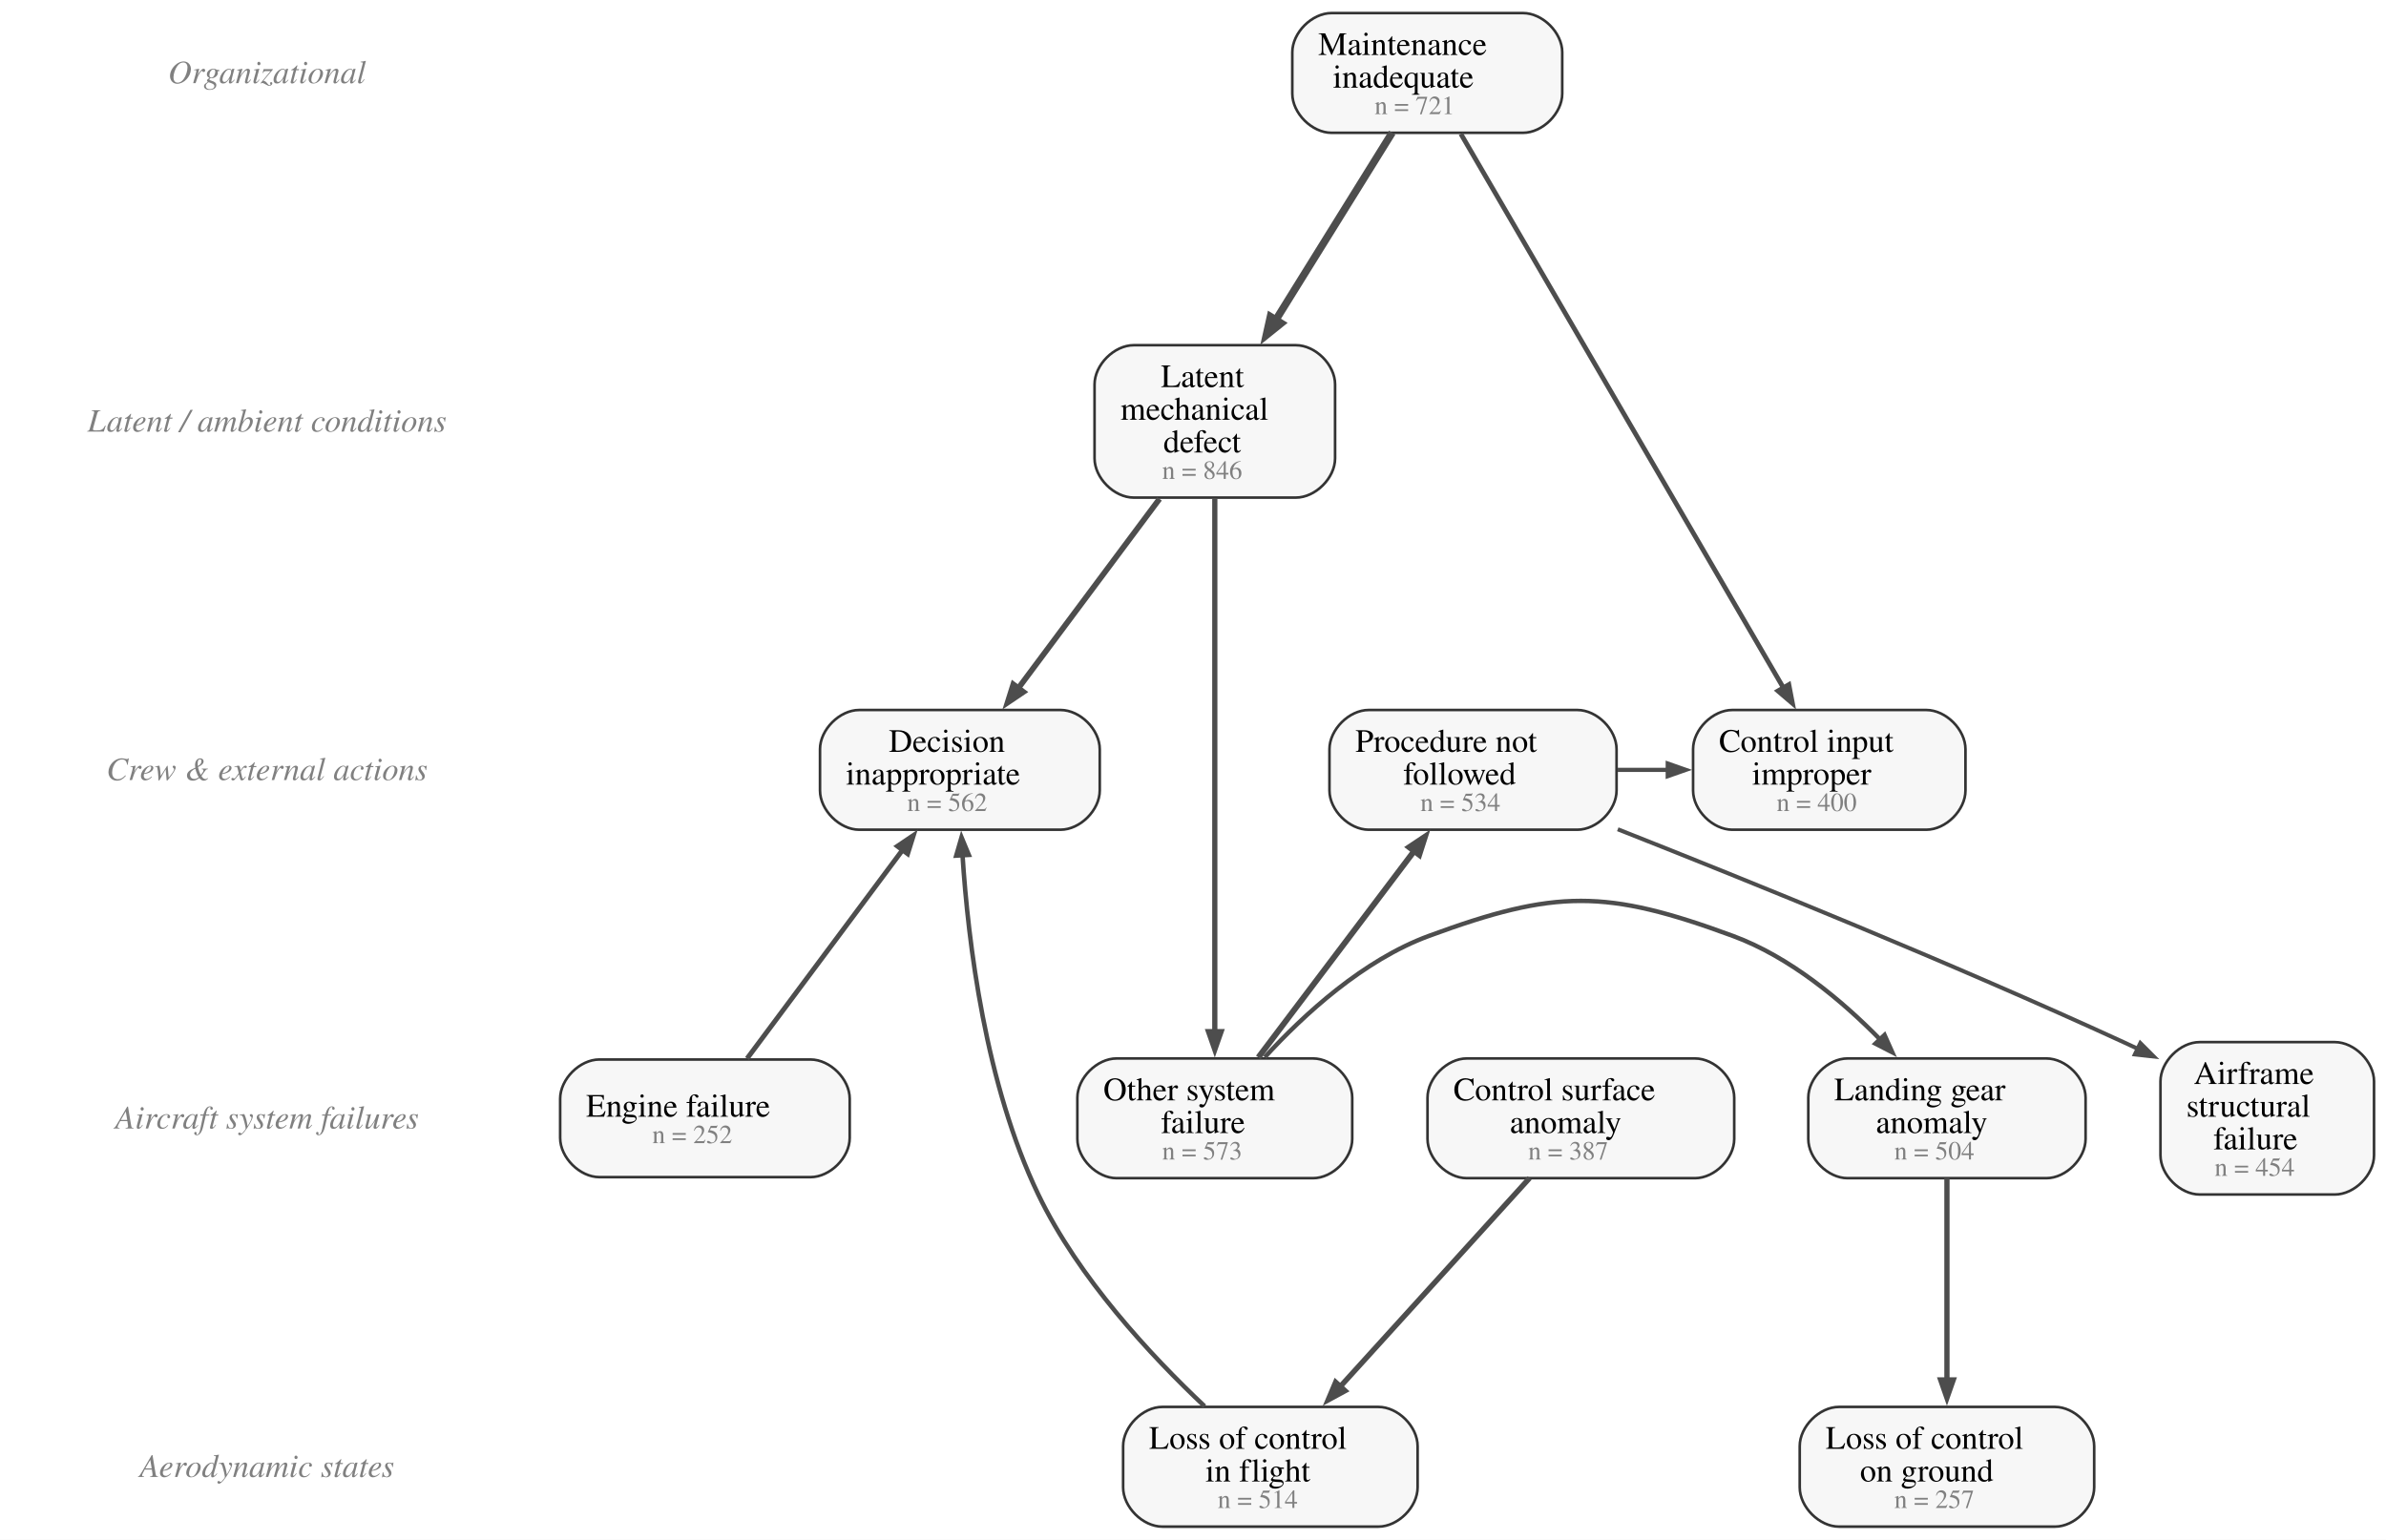
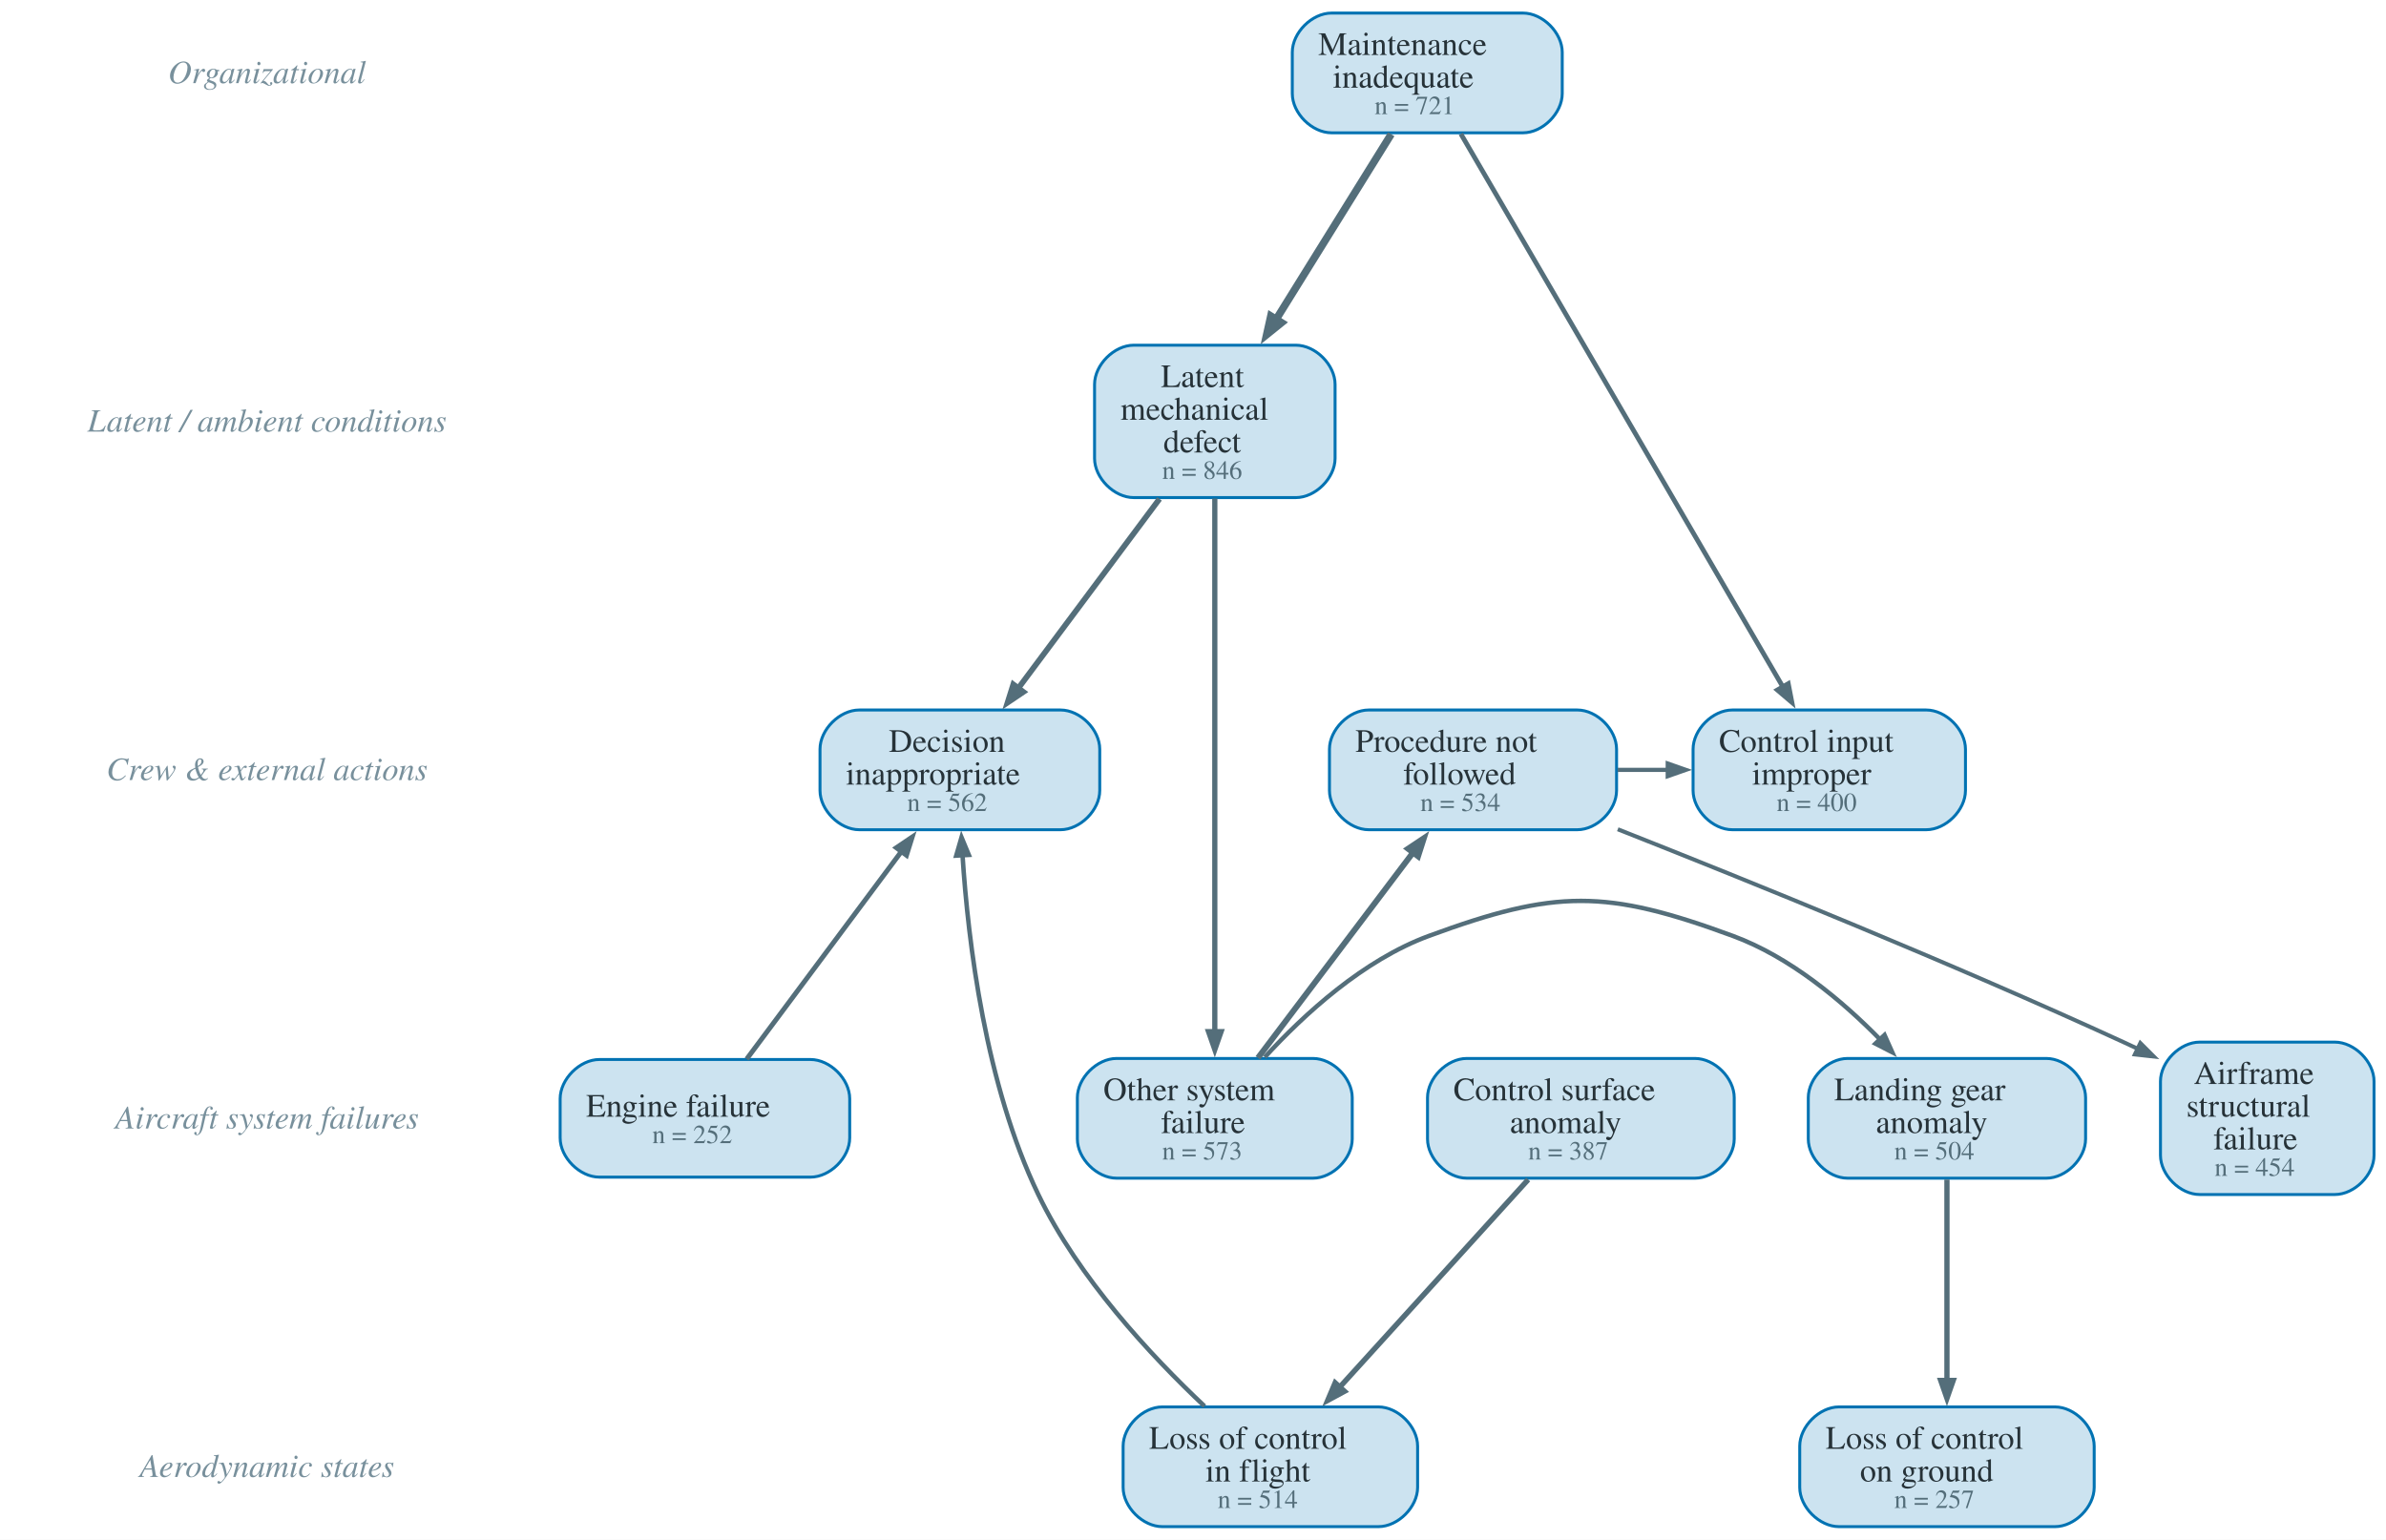
<svg xmlns="http://www.w3.org/2000/svg" xmlns:xlink="http://www.w3.org/1999/xlink" width="730pt" height="471pt" viewBox="0.00 0.00 730.00 471.00">
  <g id="graph0" class="graph" transform="scale(1 1) rotate(0) translate(4 467.2)">
    <polygon fill="white" stroke="none" points="-4,4 -4,-467.2 726.34,-467.2 726.34,4 -4,4" />
    <g id="node1" class="node">
-       <text xml:space="preserve" text-anchor="middle" x="77.67" y="-441.75" font-family="Times,serif" font-style="italic" font-size="10.00" fill="#808080">Organizational</text>
+       <text xml:space="preserve" text-anchor="middle" x="77.67" y="-441.75" font-family="Times,serif" font-style="italic" font-size="10.00" fill="#78909c">Organizational</text>
    </g>
    <g id="node3" class="node">
-       <text xml:space="preserve" text-anchor="middle" x="77.67" y="-335.12" font-family="Times,serif" font-style="italic" font-size="10.00" fill="#808080">Latent / ambient conditions</text>
+       <text xml:space="preserve" text-anchor="middle" x="77.67" y="-335.12" font-family="Times,serif" font-style="italic" font-size="10.00" fill="#78909c">Latent / ambient conditions</text>
    </g>
    <g id="node2" class="node">
-       <path fill="#f7f7f7" stroke="#333333" stroke-width="0.8" d="M461.97,-463.2C461.97,-463.2 403.38,-463.2 403.38,-463.2 397.38,-463.2 391.38,-457.2 391.38,-451.2 391.38,-451.2 391.38,-438.56 391.38,-438.56 391.38,-432.56 397.38,-426.56 403.38,-426.56 403.38,-426.56 461.97,-426.56 461.97,-426.56 467.97,-426.56 473.97,-432.56 473.97,-438.56 473.97,-438.56 473.97,-451.2 473.97,-451.2 473.97,-457.2 467.97,-463.2 461.97,-463.2" />
-       <text xml:space="preserve" text-anchor="start" x="399.3" y="-450.38" font-family="Times,serif" font-size="10.00">Maintenance</text>
-       <text xml:space="preserve" text-anchor="start" x="403.8" y="-440.38" font-family="Times,serif" font-size="10.00">inadequate</text>
-       <text xml:space="preserve" text-anchor="start" x="416.55" y="-432.28" font-family="Times,serif" font-size="8.00" fill="#808080">n = 721</text>
+       <path fill="#cce3f0" stroke="#0072b2" stroke-width="0.9" d="M461.97,-463.2C461.97,-463.2 403.38,-463.2 403.38,-463.2 397.38,-463.2 391.38,-457.2 391.38,-451.2 391.38,-451.2 391.38,-438.56 391.38,-438.56 391.38,-432.56 397.38,-426.56 403.38,-426.56 403.38,-426.56 461.97,-426.56 461.97,-426.56 467.97,-426.56 473.97,-432.56 473.97,-438.56 473.97,-438.56 473.97,-451.2 473.97,-451.2 473.97,-457.2 467.97,-463.2 461.97,-463.2" />
+       <text xml:space="preserve" text-anchor="start" x="399.3" y="-450.38" font-family="Times,serif" font-size="10.00" fill="#263238">Maintenance</text>
+       <text xml:space="preserve" text-anchor="start" x="403.8" y="-440.38" font-family="Times,serif" font-size="10.00" fill="#263238">inadequate</text>
+       <text xml:space="preserve" text-anchor="start" x="416.55" y="-432.28" font-family="Times,serif" font-size="8.00" fill="#546e7a">n = 721</text>
    </g>
    <g id="node4" class="node">
-       <path fill="#f7f7f7" stroke="#333333" stroke-width="0.8" d="M392.47,-361.56C392.47,-361.56 342.88,-361.56 342.88,-361.56 336.88,-361.56 330.88,-355.56 330.88,-349.56 330.88,-349.56 330.88,-326.92 330.88,-326.92 330.88,-320.92 336.88,-314.92 342.88,-314.92 342.88,-314.92 392.47,-314.92 392.47,-314.92 398.47,-314.92 404.47,-320.92 404.47,-326.92 404.47,-326.92 404.47,-349.56 404.47,-349.56 404.47,-355.56 398.47,-361.56 392.47,-361.56" />
-       <text xml:space="preserve" text-anchor="start" x="351.17" y="-348.74" font-family="Times,serif" font-size="10.00">Latent</text>
-       <text xml:space="preserve" text-anchor="start" x="338.8" y="-338.74" font-family="Times,serif" font-size="10.00">mechanical</text>
-       <text xml:space="preserve" text-anchor="start" x="351.92" y="-328.74" font-family="Times,serif" font-size="10.00">defect</text>
-       <text xml:space="preserve" text-anchor="start" x="351.55" y="-320.64" font-family="Times,serif" font-size="8.00" fill="#808080">n = 846</text>
+       <path fill="#cce3f0" stroke="#0072b2" stroke-width="0.9" d="M392.47,-361.56C392.47,-361.56 342.88,-361.56 342.88,-361.56 336.88,-361.56 330.88,-355.56 330.88,-349.56 330.88,-349.56 330.88,-326.92 330.88,-326.92 330.88,-320.92 336.88,-314.92 342.88,-314.92 342.88,-314.92 392.47,-314.92 392.47,-314.92 398.47,-314.92 404.47,-320.92 404.47,-326.92 404.47,-326.92 404.47,-349.56 404.47,-349.56 404.47,-355.56 398.47,-361.56 392.47,-361.56" />
+       <text xml:space="preserve" text-anchor="start" x="351.17" y="-348.74" font-family="Times,serif" font-size="10.00" fill="#263238">Latent</text>
+       <text xml:space="preserve" text-anchor="start" x="338.8" y="-338.74" font-family="Times,serif" font-size="10.00" fill="#263238">mechanical</text>
+       <text xml:space="preserve" text-anchor="start" x="351.92" y="-328.74" font-family="Times,serif" font-size="10.00" fill="#263238">defect</text>
+       <text xml:space="preserve" text-anchor="start" x="351.55" y="-320.64" font-family="Times,serif" font-size="8.00" fill="#546e7a">n = 846</text>
    </g>
    <g id="edge5" class="edge">
      <g id="a_edge5">
        <a xlink:title="MAINTENANCE_INADEQUATE -&gt; LATENT_MECHANICAL_DEFECT: support 428, stability 0.37">
-           <path fill="none" stroke="#4d4d4d" stroke-width="2.3" d="M421.94,-426.6C412.2,-410.92 397.63,-387.47 386.04,-368.81" />
-           <polygon fill="#4d4d4d" stroke="#4d4d4d" stroke-width="2.3" points="387.97,-368.27 383.43,-364.62 384.7,-370.3 387.97,-368.27" />
+           <path fill="none" stroke="#546e7a" stroke-width="2.3" d="M421.64,-426.13C412.01,-410.62 397.82,-387.77 386.4,-369.4" />
+           <polygon fill="#546e7a" stroke="#546e7a" stroke-width="2.3" points="388.08,-368.45 383.54,-364.79 384.81,-370.48 388.08,-368.45" />
        </a>
      </g>
    </g>
    <g id="node7" class="node">
-       <path fill="#f7f7f7" stroke="#333333" stroke-width="0.8" d="M585.34,-249.92C585.34,-249.92 526,-249.92 526,-249.92 520,-249.92 514,-243.92 514,-237.92 514,-237.92 514,-225.28 514,-225.28 514,-219.28 520,-213.28 526,-213.28 526,-213.28 585.34,-213.28 585.34,-213.28 591.34,-213.28 597.34,-219.28 597.34,-225.28 597.34,-225.28 597.34,-237.92 597.34,-237.92 597.34,-243.92 591.34,-249.92 585.34,-249.92" />
-       <text xml:space="preserve" text-anchor="start" x="521.92" y="-237.1" font-family="Times,serif" font-size="10.00">Control input</text>
-       <text xml:space="preserve" text-anchor="start" x="532.05" y="-227.1" font-family="Times,serif" font-size="10.00">improper</text>
-       <text xml:space="preserve" text-anchor="start" x="539.55" y="-219" font-family="Times,serif" font-size="8.00" fill="#808080">n = 400</text>
+       <path fill="#cce3f0" stroke="#0072b2" stroke-width="0.9" d="M585.34,-249.92C585.34,-249.92 526,-249.92 526,-249.92 520,-249.92 514,-243.92 514,-237.92 514,-237.92 514,-225.28 514,-225.28 514,-219.28 520,-213.28 526,-213.28 526,-213.28 585.34,-213.28 585.34,-213.28 591.34,-213.28 597.34,-219.28 597.34,-225.28 597.34,-225.28 597.34,-237.92 597.34,-237.92 597.34,-243.92 591.34,-249.92 585.34,-249.92" />
+       <text xml:space="preserve" text-anchor="start" x="521.92" y="-237.1" font-family="Times,serif" font-size="10.00" fill="#263238">Control input</text>
+       <text xml:space="preserve" text-anchor="start" x="532.05" y="-227.1" font-family="Times,serif" font-size="10.00" fill="#263238">improper</text>
+       <text xml:space="preserve" text-anchor="start" x="539.55" y="-219" font-family="Times,serif" font-size="8.00" fill="#546e7a">n = 400</text>
    </g>
    <g id="edge12" class="edge">
      <g id="a_edge12">
        <a xlink:title="MAINTENANCE_INADEQUATE -&gt; CONTROL_INPUT_IMPROPER: support 123, stability 0.40">
-           <path fill="none" stroke="#4d4d4d" stroke-width="1.46" d="M442.95,-426.23C464.98,-388.38 516.78,-299.4 541.74,-256.52" />
-           <polygon fill="#4d4d4d" stroke="#4d4d4d" stroke-width="1.46" points="543.3,-257.68 544.4,-251.96 539.97,-255.75 543.3,-257.68" />
+           <path fill="none" stroke="#546e7a" stroke-width="1.46" d="M442.95,-426.23C464.92,-388.48 516.52,-299.84 541.56,-256.84" />
+           <polygon fill="#546e7a" stroke="#546e7a" stroke-width="1.46" points="543.12,-257.98 544.23,-252.26 539.79,-256.04 543.12,-257.98" />
        </a>
      </g>
    </g>
    <g id="node5" class="node">
-       <text xml:space="preserve" text-anchor="middle" x="77.67" y="-228.48" font-family="Times,serif" font-style="italic" font-size="10.00" fill="#808080">Crew &amp; external actions</text>
+       <text xml:space="preserve" text-anchor="middle" x="77.67" y="-228.48" font-family="Times,serif" font-style="italic" font-size="10.00" fill="#78909c">Crew &amp; external actions</text>
    </g>
    <g id="node6" class="node">
-       <path fill="#f7f7f7" stroke="#333333" stroke-width="0.8" d="M320.47,-249.92C320.47,-249.92 258.88,-249.92 258.88,-249.92 252.88,-249.92 246.88,-243.92 246.88,-237.92 246.88,-237.92 246.88,-225.28 246.88,-225.28 246.88,-219.28 252.88,-213.28 258.88,-213.28 258.88,-213.28 320.47,-213.28 320.47,-213.28 326.47,-213.28 332.47,-219.28 332.47,-225.28 332.47,-225.28 332.47,-237.92 332.47,-237.92 332.47,-243.92 326.47,-249.92 320.47,-249.92" />
-       <text xml:space="preserve" text-anchor="start" x="267.92" y="-237.1" font-family="Times,serif" font-size="10.00">Decision</text>
-       <text xml:space="preserve" text-anchor="start" x="254.8" y="-227.1" font-family="Times,serif" font-size="10.00">inappropriate</text>
-       <text xml:space="preserve" text-anchor="start" x="273.55" y="-219" font-family="Times,serif" font-size="8.00" fill="#808080">n = 562</text>
+       <path fill="#cce3f0" stroke="#0072b2" stroke-width="0.9" d="M320.47,-249.92C320.47,-249.92 258.88,-249.92 258.88,-249.92 252.88,-249.92 246.88,-243.92 246.88,-237.92 246.88,-237.92 246.88,-225.28 246.88,-225.28 246.88,-219.28 252.88,-213.28 258.88,-213.28 258.88,-213.28 320.47,-213.28 320.47,-213.28 326.47,-213.28 332.47,-219.28 332.47,-225.28 332.47,-225.28 332.47,-237.92 332.47,-237.92 332.47,-243.92 326.47,-249.92 320.47,-249.92" />
+       <text xml:space="preserve" text-anchor="start" x="267.92" y="-237.1" font-family="Times,serif" font-size="10.00" fill="#263238">Decision</text>
+       <text xml:space="preserve" text-anchor="start" x="254.8" y="-227.1" font-family="Times,serif" font-size="10.00" fill="#263238">inappropriate</text>
+       <text xml:space="preserve" text-anchor="start" x="273.55" y="-219" font-family="Times,serif" font-size="8.00" fill="#546e7a">n = 562</text>
    </g>
    <g id="edge7" class="edge">
      <g id="a_edge7">
        <a xlink:title="LATENT_MECHANICAL_DEFECT -&gt; DECISION_INAPPROPRIATE: support 204, stability 0.67">
-           <path fill="none" stroke="#4d4d4d" stroke-width="1.74" d="M350.75,-314.53C337.9,-297.3 320.28,-273.66 307.27,-256.21" />
-           <polygon fill="#4d4d4d" stroke="#4d4d4d" stroke-width="1.74" points="309.1,-255.45 304.27,-252.19 306.02,-257.75 309.1,-255.45" />
+           <path fill="none" stroke="#546e7a" stroke-width="1.74" d="M350.75,-314.53C337.9,-297.3 320.28,-273.66 307.27,-256.21" />
+           <polygon fill="#546e7a" stroke="#546e7a" stroke-width="1.74" points="309.1,-255.45 304.27,-252.19 306.02,-257.75 309.1,-255.45" />
        </a>
      </g>
    </g>
    <g id="node14" class="node">
-       <path fill="#f7f7f7" stroke="#333333" stroke-width="0.8" d="M397.72,-143.28C397.72,-143.28 337.62,-143.28 337.62,-143.28 331.62,-143.28 325.62,-137.28 325.62,-131.28 325.62,-131.28 325.62,-118.64 325.62,-118.64 325.62,-112.64 331.62,-106.64 337.62,-106.64 337.62,-106.64 397.72,-106.64 397.72,-106.64 403.72,-106.64 409.72,-112.64 409.72,-118.64 409.72,-118.64 409.72,-131.28 409.72,-131.28 409.72,-137.28 403.72,-143.28 397.72,-143.28" />
-       <text xml:space="preserve" text-anchor="start" x="333.55" y="-130.46" font-family="Times,serif" font-size="10.00">Other system</text>
-       <text xml:space="preserve" text-anchor="start" x="351.17" y="-120.46" font-family="Times,serif" font-size="10.00">failure</text>
-       <text xml:space="preserve" text-anchor="start" x="351.55" y="-112.36" font-family="Times,serif" font-size="8.00" fill="#808080">n = 573</text>
+       <path fill="#cce3f0" stroke="#0072b2" stroke-width="0.9" d="M397.72,-143.28C397.72,-143.28 337.62,-143.28 337.62,-143.28 331.62,-143.28 325.62,-137.28 325.62,-131.28 325.62,-131.28 325.62,-118.64 325.62,-118.64 325.62,-112.64 331.62,-106.64 337.62,-106.64 337.62,-106.64 397.72,-106.64 397.72,-106.64 403.72,-106.64 409.72,-112.64 409.72,-118.64 409.72,-118.64 409.72,-131.28 409.72,-131.28 409.72,-137.28 403.72,-143.28 397.72,-143.28" />
+       <text xml:space="preserve" text-anchor="start" x="333.55" y="-130.46" font-family="Times,serif" font-size="10.00" fill="#263238">Other system</text>
+       <text xml:space="preserve" text-anchor="start" x="351.17" y="-120.46" font-family="Times,serif" font-size="10.00" fill="#263238">failure</text>
+       <text xml:space="preserve" text-anchor="start" x="351.55" y="-112.36" font-family="Times,serif" font-size="8.00" fill="#546e7a">n = 573</text>
    </g>
    <g id="edge10" class="edge">
      <g id="a_edge10">
        <a xlink:title="LATENT_MECHANICAL_DEFECT -&gt; OTHER_SYSTEM_FAILURE: support 161, stability 0.97">
-           <path fill="none" stroke="#4d4d4d" stroke-width="1.6" d="M367.67,-314.63C367.67,-274.91 367.67,-192.88 367.67,-151.31" />
-           <polygon fill="#4d4d4d" stroke="#4d4d4d" stroke-width="1.6" points="369.6,-151.48 367.67,-145.98 365.75,-151.48 369.6,-151.48" />
+           <path fill="none" stroke="#546e7a" stroke-width="1.6" d="M367.67,-314.63C367.67,-274.91 367.67,-192.88 367.67,-151.31" />
+           <polygon fill="#546e7a" stroke="#546e7a" stroke-width="1.6" points="369.6,-151.48 367.67,-145.98 365.75,-151.48 369.6,-151.48" />
        </a>
      </g>
    </g>
    <g id="node9" class="node">
-       <text xml:space="preserve" text-anchor="middle" x="77.67" y="-121.84" font-family="Times,serif" font-style="italic" font-size="10.00" fill="#808080">Aircraft system failures</text>
+       <text xml:space="preserve" text-anchor="middle" x="77.67" y="-121.84" font-family="Times,serif" font-style="italic" font-size="10.00" fill="#78909c">Aircraft system failures</text>
    </g>
    <g id="node8" class="node">
-       <path fill="#f7f7f7" stroke="#333333" stroke-width="0.8" d="M478.59,-249.92C478.59,-249.92 414.75,-249.92 414.75,-249.92 408.75,-249.92 402.75,-243.92 402.75,-237.92 402.75,-237.92 402.75,-225.28 402.75,-225.28 402.75,-219.28 408.75,-213.28 414.75,-213.28 414.75,-213.28 478.59,-213.28 478.59,-213.28 484.59,-213.28 490.59,-219.28 490.59,-225.28 490.59,-225.28 490.59,-237.92 490.59,-237.92 490.59,-243.92 484.59,-249.92 478.59,-249.92" />
-       <text xml:space="preserve" text-anchor="start" x="410.67" y="-237.1" font-family="Times,serif" font-size="10.00">Procedure not</text>
-       <text xml:space="preserve" text-anchor="start" x="425.3" y="-227.1" font-family="Times,serif" font-size="10.00">followed</text>
-       <text xml:space="preserve" text-anchor="start" x="430.55" y="-219" font-family="Times,serif" font-size="8.00" fill="#808080">n = 534</text>
+       <path fill="#cce3f0" stroke="#0072b2" stroke-width="0.9" d="M478.59,-249.92C478.59,-249.92 414.75,-249.92 414.75,-249.92 408.75,-249.92 402.75,-243.92 402.75,-237.92 402.75,-237.92 402.75,-225.28 402.75,-225.28 402.75,-219.28 408.75,-213.28 414.75,-213.28 414.75,-213.28 478.59,-213.28 478.59,-213.28 484.59,-213.28 490.59,-219.28 490.59,-225.28 490.59,-225.28 490.59,-237.92 490.59,-237.92 490.59,-243.92 484.59,-249.92 478.59,-249.92" />
+       <text xml:space="preserve" text-anchor="start" x="410.67" y="-237.1" font-family="Times,serif" font-size="10.00" fill="#263238">Procedure not</text>
+       <text xml:space="preserve" text-anchor="start" x="425.3" y="-227.1" font-family="Times,serif" font-size="10.00" fill="#263238">followed</text>
+       <text xml:space="preserve" text-anchor="start" x="430.55" y="-219" font-family="Times,serif" font-size="8.00" fill="#546e7a">n = 534</text>
    </g>
    <g id="edge15" class="edge">
      <g id="a_edge15">
        <a xlink:title="PROCEDURE_NOT_FOLLOWED -&gt; CONTROL_INPUT_IMPROPER: support 82, stability 0.80">
-           <path fill="none" stroke="#4d4d4d" stroke-width="1.29" d="M490.95,-231.6C496.17,-231.6 501.38,-231.6 506.59,-231.6" />
-           <polygon fill="#4d4d4d" stroke="#4d4d4d" stroke-width="1.29" points="506.25,-233.53 511.75,-231.6 506.25,-229.68 506.25,-233.53" />
+           <path fill="none" stroke="#546e7a" stroke-width="1.29" d="M490.95,-231.6C496.17,-231.6 501.38,-231.6 506.59,-231.6" />
+           <polygon fill="#546e7a" stroke="#546e7a" stroke-width="1.29" points="506.25,-233.53 511.75,-231.6 506.25,-229.68 506.25,-233.53" />
        </a>
      </g>
    </g>
    <g id="node11" class="node">
-       <path fill="#f7f7f7" stroke="#333333" stroke-width="0.8" d="M710.34,-148.28C710.34,-148.28 669,-148.28 669,-148.28 663,-148.28 657,-142.28 657,-136.28 657,-136.28 657,-113.64 657,-113.64 657,-107.64 663,-101.64 669,-101.64 669,-101.64 710.34,-101.64 710.34,-101.64 716.34,-101.64 722.34,-107.64 722.34,-113.64 722.34,-113.64 722.34,-136.28 722.34,-136.28 722.34,-142.28 716.34,-148.28 710.34,-148.28" />
-       <text xml:space="preserve" text-anchor="start" x="667.17" y="-135.46" font-family="Times,serif" font-size="10.00">Airframe</text>
-       <text xml:space="preserve" text-anchor="start" x="664.92" y="-125.46" font-family="Times,serif" font-size="10.00">structural</text>
-       <text xml:space="preserve" text-anchor="start" x="673.17" y="-115.46" font-family="Times,serif" font-size="10.00">failure</text>
-       <text xml:space="preserve" text-anchor="start" x="673.55" y="-107.36" font-family="Times,serif" font-size="8.00" fill="#808080">n = 454</text>
+       <path fill="#cce3f0" stroke="#0072b2" stroke-width="0.9" d="M710.34,-148.28C710.34,-148.28 669,-148.28 669,-148.28 663,-148.28 657,-142.28 657,-136.28 657,-136.28 657,-113.64 657,-113.64 657,-107.64 663,-101.64 669,-101.64 669,-101.64 710.34,-101.64 710.34,-101.64 716.34,-101.64 722.34,-107.64 722.34,-113.64 722.34,-113.64 722.34,-136.28 722.34,-136.28 722.34,-142.28 716.34,-148.28 710.34,-148.28" />
+       <text xml:space="preserve" text-anchor="start" x="667.17" y="-135.46" font-family="Times,serif" font-size="10.00" fill="#263238">Airframe</text>
+       <text xml:space="preserve" text-anchor="start" x="664.92" y="-125.46" font-family="Times,serif" font-size="10.00" fill="#263238">structural</text>
+       <text xml:space="preserve" text-anchor="start" x="673.17" y="-115.46" font-family="Times,serif" font-size="10.00" fill="#263238">failure</text>
+       <text xml:space="preserve" text-anchor="start" x="673.55" y="-107.36" font-family="Times,serif" font-size="8.00" fill="#546e7a">n = 454</text>
    </g>
    <g id="edge16" class="edge">
      <g id="a_edge16">
        <a xlink:title="PROCEDURE_NOT_FOLLOWED -&gt; AIRFRAME_STRUCTURAL_FAILURE: support 72, stability 0.07">
-           <path fill="none" stroke="#4d4d4d" stroke-width="1.24" d="M490.96,-213.42C531.57,-197.39 593.18,-172.4 645.67,-148.28 647.12,-147.61 648.6,-146.92 650.09,-146.22" />
-           <polygon fill="#4d4d4d" stroke="#4d4d4d" stroke-width="1.24" points="650.84,-147.99 654.96,-143.87 649.17,-144.52 650.84,-147.99" />
+           <path fill="none" stroke="#546e7a" stroke-width="1.24" d="M490.96,-213.42C531.57,-197.39 593.18,-172.4 645.67,-148.28 647.12,-147.61 648.6,-146.92 650.09,-146.22" />
+           <polygon fill="#546e7a" stroke="#546e7a" stroke-width="1.24" points="650.84,-147.99 654.96,-143.87 649.17,-144.52 650.84,-147.99" />
        </a>
      </g>
    </g>
    <g id="node15" class="node">
-       <text xml:space="preserve" text-anchor="middle" x="77.67" y="-15.2" font-family="Times,serif" font-style="italic" font-size="10.00" fill="#808080">Aerodynamic states</text>
+       <text xml:space="preserve" text-anchor="middle" x="77.67" y="-15.2" font-family="Times,serif" font-style="italic" font-size="10.00" fill="#78909c">Aerodynamic states</text>
    </g>
    <g id="node10" class="node">
-       <path fill="#f7f7f7" stroke="#333333" stroke-width="0.8" d="M243.97,-142.96C243.97,-142.96 179.38,-142.96 179.38,-142.96 173.38,-142.96 167.38,-136.96 167.38,-130.96 167.38,-130.96 167.38,-118.96 167.38,-118.96 167.38,-112.96 173.38,-106.96 179.38,-106.96 179.38,-106.96 243.97,-106.96 243.97,-106.96 249.97,-106.96 255.97,-112.96 255.97,-118.96 255.97,-118.96 255.97,-130.96 255.97,-130.96 255.97,-136.96 249.97,-142.96 243.97,-142.96" />
-       <text xml:space="preserve" text-anchor="start" x="175.3" y="-125.46" font-family="Times,serif" font-size="10.00">Engine failure</text>
-       <text xml:space="preserve" text-anchor="start" x="195.55" y="-117.36" font-family="Times,serif" font-size="8.00" fill="#808080">n = 252</text>
+       <path fill="#cce3f0" stroke="#0072b2" stroke-width="0.9" d="M243.97,-142.96C243.97,-142.96 179.38,-142.96 179.38,-142.96 173.38,-142.96 167.38,-136.96 167.38,-130.96 167.38,-130.96 167.38,-118.96 167.38,-118.96 167.38,-112.96 173.38,-106.96 179.38,-106.96 179.38,-106.96 243.97,-106.96 243.97,-106.96 249.97,-106.96 255.97,-112.96 255.97,-118.96 255.97,-118.96 255.97,-130.96 255.97,-130.96 255.97,-136.96 249.97,-142.96 243.97,-142.96" />
+       <text xml:space="preserve" text-anchor="start" x="175.3" y="-125.46" font-family="Times,serif" font-size="10.00" fill="#263238">Engine failure</text>
+       <text xml:space="preserve" text-anchor="start" x="195.55" y="-117.36" font-family="Times,serif" font-size="8.00" fill="#546e7a">n = 252</text>
    </g>
    <g id="edge11" class="edge">
      <g id="a_edge11">
        <a xlink:title="ENGINE_FAILURE -&gt; DECISION_INAPPROPRIATE: support 133, stability 0.83">
-           <path fill="none" stroke="#4d4d4d" stroke-width="1.5" d="M224.57,-143.26C237.62,-160.77 257.87,-187.94 272.32,-207.32" />
-           <polygon fill="#4d4d4d" stroke="#4d4d4d" stroke-width="1.5" points="270.6,-208.24 275.43,-211.5 273.69,-205.94 270.6,-208.24" />
+           <path fill="none" stroke="#546e7a" stroke-width="1.5" d="M224.45,-143.1C237.38,-160.45 257.49,-187.42 271.95,-206.83" />
+           <polygon fill="#546e7a" stroke="#546e7a" stroke-width="1.5" points="270.25,-207.77 275.08,-211.03 273.34,-205.47 270.25,-207.77" />
        </a>
      </g>
    </g>
    <g id="node12" class="node">
-       <path fill="#f7f7f7" stroke="#333333" stroke-width="0.8" d="M514.59,-143.28C514.59,-143.28 444.75,-143.28 444.75,-143.28 438.75,-143.28 432.75,-137.28 432.75,-131.28 432.75,-131.28 432.75,-118.64 432.75,-118.64 432.75,-112.64 438.75,-106.64 444.75,-106.64 444.75,-106.64 514.59,-106.64 514.59,-106.64 520.59,-106.64 526.59,-112.64 526.59,-118.64 526.59,-118.64 526.59,-131.28 526.59,-131.28 526.59,-137.28 520.59,-143.28 514.59,-143.28" />
-       <text xml:space="preserve" text-anchor="start" x="440.67" y="-130.46" font-family="Times,serif" font-size="10.00">Control surface</text>
-       <text xml:space="preserve" text-anchor="start" x="457.92" y="-120.46" font-family="Times,serif" font-size="10.00">anomaly</text>
-       <text xml:space="preserve" text-anchor="start" x="463.55" y="-112.36" font-family="Times,serif" font-size="8.00" fill="#808080">n = 387</text>
+       <path fill="#cce3f0" stroke="#0072b2" stroke-width="0.9" d="M514.59,-143.28C514.59,-143.28 444.75,-143.28 444.75,-143.28 438.75,-143.28 432.75,-137.28 432.75,-131.28 432.75,-131.28 432.75,-118.64 432.75,-118.64 432.75,-112.64 438.75,-106.64 444.75,-106.64 444.75,-106.64 514.59,-106.64 514.59,-106.64 520.59,-106.64 526.59,-112.64 526.59,-118.64 526.59,-118.64 526.59,-131.28 526.59,-131.28 526.59,-137.28 520.59,-143.28 514.59,-143.28" />
+       <text xml:space="preserve" text-anchor="start" x="440.67" y="-130.46" font-family="Times,serif" font-size="10.00" fill="#263238">Control surface</text>
+       <text xml:space="preserve" text-anchor="start" x="457.92" y="-120.46" font-family="Times,serif" font-size="10.00" fill="#263238">anomaly</text>
+       <text xml:space="preserve" text-anchor="start" x="463.55" y="-112.36" font-family="Times,serif" font-size="8.00" fill="#546e7a">n = 387</text>
    </g>
    <g id="node16" class="node">
-       <path fill="#f7f7f7" stroke="#333333" stroke-width="0.8" d="M417.72,-36.64C417.72,-36.64 351.62,-36.64 351.62,-36.64 345.62,-36.64 339.62,-30.64 339.62,-24.64 339.62,-24.64 339.62,-12 339.62,-12 339.62,-6 345.62,0 351.62,0 351.62,0 417.72,0 417.72,0 423.72,0 429.72,-6 429.72,-12 429.72,-12 429.72,-24.64 429.72,-24.64 429.72,-30.64 423.72,-36.64 417.72,-36.64" />
-       <text xml:space="preserve" text-anchor="start" x="347.55" y="-23.82" font-family="Times,serif" font-size="10.00">Loss of control</text>
-       <text xml:space="preserve" text-anchor="start" x="364.8" y="-13.82" font-family="Times,serif" font-size="10.00">in flight</text>
-       <text xml:space="preserve" text-anchor="start" x="368.55" y="-5.72" font-family="Times,serif" font-size="8.00" fill="#808080">n = 514</text>
+       <path fill="#cce3f0" stroke="#0072b2" stroke-width="0.9" d="M417.72,-36.64C417.72,-36.64 351.62,-36.64 351.62,-36.64 345.62,-36.64 339.62,-30.64 339.62,-24.64 339.62,-24.64 339.62,-12 339.62,-12 339.62,-6 345.62,0 351.62,0 351.62,0 417.72,0 417.72,0 423.72,0 429.72,-6 429.72,-12 429.72,-12 429.72,-24.64 429.72,-24.64 429.72,-30.64 423.72,-36.64 417.72,-36.64" />
+       <text xml:space="preserve" text-anchor="start" x="347.55" y="-23.82" font-family="Times,serif" font-size="10.00" fill="#263238">Loss of control</text>
+       <text xml:space="preserve" text-anchor="start" x="364.8" y="-13.82" font-family="Times,serif" font-size="10.00" fill="#263238">in flight</text>
+       <text xml:space="preserve" text-anchor="start" x="368.55" y="-5.72" font-family="Times,serif" font-size="8.00" fill="#546e7a">n = 514</text>
    </g>
    <g id="edge8" class="edge">
      <g id="a_edge8">
        <a xlink:title="CONTROL_SURFACE_ANOMALY -&gt; LOSS_OF_CONTROL_INFLIGHT: support 172, stability 0.10">
-           <path fill="none" stroke="#4d4d4d" stroke-width="1.64" d="M463.98,-106.68C448.13,-89.22 423.52,-62.11 405.92,-42.72" />
-           <polygon fill="#4d4d4d" stroke="#4d4d4d" stroke-width="1.64" points="407.49,-41.59 402.37,-38.81 404.64,-44.18 407.49,-41.59" />
+           <path fill="none" stroke="#546e7a" stroke-width="1.64" d="M463.55,-106.21C447.63,-88.67 423.18,-61.74 405.72,-42.51" />
+           <polygon fill="#546e7a" stroke="#546e7a" stroke-width="1.64" points="407.34,-41.42 402.22,-38.65 404.49,-44.01 407.34,-41.42" />
        </a>
      </g>
    </g>
    <g id="node13" class="node">
-       <path fill="#f7f7f7" stroke="#333333" stroke-width="0.8" d="M622.09,-143.28C622.09,-143.28 561.25,-143.28 561.25,-143.28 555.25,-143.28 549.25,-137.28 549.25,-131.28 549.25,-131.28 549.25,-118.64 549.25,-118.64 549.25,-112.64 555.25,-106.64 561.25,-106.64 561.25,-106.64 622.09,-106.64 622.09,-106.64 628.09,-106.64 634.09,-112.64 634.09,-118.64 634.09,-118.64 634.09,-131.28 634.09,-131.28 634.09,-137.28 628.09,-143.28 622.09,-143.28" />
-       <text xml:space="preserve" text-anchor="start" x="557.17" y="-130.46" font-family="Times,serif" font-size="10.00">Landing gear</text>
-       <text xml:space="preserve" text-anchor="start" x="569.92" y="-120.46" font-family="Times,serif" font-size="10.00">anomaly</text>
-       <text xml:space="preserve" text-anchor="start" x="575.55" y="-112.36" font-family="Times,serif" font-size="8.00" fill="#808080">n = 504</text>
+       <path fill="#cce3f0" stroke="#0072b2" stroke-width="0.9" d="M622.09,-143.28C622.09,-143.28 561.25,-143.28 561.25,-143.28 555.25,-143.28 549.25,-137.28 549.25,-131.28 549.25,-131.28 549.25,-118.64 549.25,-118.64 549.25,-112.64 555.25,-106.64 561.25,-106.64 561.25,-106.64 622.09,-106.64 622.09,-106.64 628.09,-106.64 634.09,-112.64 634.09,-118.64 634.09,-118.64 634.09,-131.28 634.09,-131.28 634.09,-137.28 628.09,-143.28 622.09,-143.28" />
+       <text xml:space="preserve" text-anchor="start" x="557.17" y="-130.46" font-family="Times,serif" font-size="10.00" fill="#263238">Landing gear</text>
+       <text xml:space="preserve" text-anchor="start" x="569.92" y="-120.46" font-family="Times,serif" font-size="10.00" fill="#263238">anomaly</text>
+       <text xml:space="preserve" text-anchor="start" x="575.55" y="-112.36" font-family="Times,serif" font-size="8.00" fill="#546e7a">n = 504</text>
    </g>
    <g id="node17" class="node">
-       <path fill="#f7f7f7" stroke="#333333" stroke-width="0.8" d="M624.72,-36.64C624.72,-36.64 558.63,-36.64 558.63,-36.64 552.63,-36.64 546.63,-30.64 546.63,-24.64 546.63,-24.64 546.63,-12 546.63,-12 546.63,-6 552.63,0 558.63,0 558.63,0 624.72,0 624.72,0 630.72,0 636.72,-6 636.72,-12 636.72,-12 636.72,-24.64 636.72,-24.64 636.72,-30.64 630.72,-36.64 624.72,-36.64" />
-       <text xml:space="preserve" text-anchor="start" x="554.55" y="-23.82" font-family="Times,serif" font-size="10.00">Loss of control</text>
-       <text xml:space="preserve" text-anchor="start" x="565.05" y="-13.82" font-family="Times,serif" font-size="10.00">on ground</text>
-       <text xml:space="preserve" text-anchor="start" x="575.55" y="-5.72" font-family="Times,serif" font-size="8.00" fill="#808080">n = 257</text>
+       <path fill="#cce3f0" stroke="#0072b2" stroke-width="0.9" d="M624.72,-36.64C624.72,-36.64 558.63,-36.64 558.63,-36.64 552.63,-36.64 546.63,-30.64 546.63,-24.64 546.63,-24.64 546.63,-12 546.63,-12 546.63,-6 552.63,0 558.63,0 558.63,0 624.72,0 624.72,0 630.72,0 636.72,-6 636.72,-12 636.72,-12 636.72,-24.64 636.72,-24.64 636.72,-30.64 630.72,-36.64 624.72,-36.64" />
+       <text xml:space="preserve" text-anchor="start" x="554.55" y="-23.82" font-family="Times,serif" font-size="10.00" fill="#263238">Loss of control</text>
+       <text xml:space="preserve" text-anchor="start" x="565.05" y="-13.82" font-family="Times,serif" font-size="10.00" fill="#263238">on ground</text>
+       <text xml:space="preserve" text-anchor="start" x="575.55" y="-5.72" font-family="Times,serif" font-size="8.00" fill="#546e7a">n = 257</text>
    </g>
    <g id="edge9" class="edge">
      <g id="a_edge9">
        <a xlink:title="LANDING_GEAR_ANOMALY -&gt; LOSS_OF_CONTROL_GROUND: support 163, stability 0.57">
-           <path fill="none" stroke="#4d4d4d" stroke-width="1.61" d="M591.67,-106.68C591.67,-89.82 591.67,-63.97 591.67,-44.76" />
-           <polygon fill="#4d4d4d" stroke="#4d4d4d" stroke-width="1.61" points="593.6,-44.91 591.67,-39.41 589.75,-44.91 593.6,-44.91" />
+           <path fill="none" stroke="#546e7a" stroke-width="1.61" d="M591.67,-106.21C591.67,-89.27 591.67,-63.58 591.67,-44.52" />
+           <polygon fill="#546e7a" stroke="#546e7a" stroke-width="1.61" points="593.6,-44.75 591.67,-39.25 589.75,-44.75 593.6,-44.75" />
        </a>
      </g>
    </g>
    <g id="edge6" class="edge">
      <g id="a_edge6">
        <a xlink:title="OTHER_SYSTEM_FAILURE -&gt; PROCEDURE_NOT_FOLLOWED: support 220, stability 0.53">
-           <path fill="none" stroke="#4d4d4d" stroke-width="1.79" d="M381,-143.61C394.12,-160.99 414.23,-187.64 428.75,-206.86" />
-           <polygon fill="#4d4d4d" stroke="#4d4d4d" stroke-width="1.79" points="427.14,-207.93 431.99,-211.16 430.21,-205.61 427.14,-207.93" />
+           <path fill="none" stroke="#546e7a" stroke-width="1.79" d="M380.87,-143.45C393.88,-160.67 413.85,-187.12 428.38,-206.37" />
+           <polygon fill="#546e7a" stroke="#546e7a" stroke-width="1.79" points="426.79,-207.46 431.64,-210.69 429.86,-205.14 426.79,-207.46" />
        </a>
      </g>
    </g>
    <g id="edge14" class="edge">
      <g id="a_edge14">
        <a xlink:title="OTHER_SYSTEM_FAILURE -&gt; LANDING_GEAR_ANOMALY: support 96, stability 1.00">
-           <path fill="none" stroke="#4d4d4d" stroke-width="1.35" d="M382.97,-143.67C395.03,-156.84 413.12,-173.4 433.17,-180.78 471.96,-195.07 487.38,-195.07 526.17,-180.78 543.56,-174.38 559.47,-161.08 571.25,-149.07" />
-           <polygon fill="#4d4d4d" stroke="#4d4d4d" stroke-width="1.35" points="572.58,-150.47 574.96,-145.15 569.78,-147.82 572.58,-150.47" />
+           <path fill="none" stroke="#546e7a" stroke-width="1.35" d="M382.97,-143.67C395.03,-156.84 413.12,-173.4 433.17,-180.78 471.96,-195.07 487.38,-195.07 526.17,-180.78 543.56,-174.38 559.47,-161.08 571.25,-149.07" />
+           <polygon fill="#546e7a" stroke="#546e7a" stroke-width="1.35" points="572.58,-150.47 574.96,-145.15 569.78,-147.82 572.58,-150.47" />
        </a>
      </g>
    </g>
    <g id="edge13" class="edge">
      <g id="a_edge13">
        <a xlink:title="LOSS_OF_CONTROL_INFLIGHT -&gt; DECISION_INAPPROPRIATE: support 99, stability 0.83">
-           <path fill="none" stroke="#4d4d4d" stroke-width="1.37" d="M364.54,-36.85C348.2,-52.25 325.93,-76.12 313.67,-101.64 297.51,-135.27 292.21,-178.67 290.48,-205.56" />
-           <polygon fill="#4d4d4d" stroke="#4d4d4d" stroke-width="1.37" points="288.56,-205.35 290.18,-210.95 292.41,-205.57 288.56,-205.35" />
+           <path fill="none" stroke="#546e7a" stroke-width="1.37" d="M364.54,-36.85C348.2,-52.25 325.93,-76.12 313.67,-101.64 297.51,-135.27 292.21,-178.67 290.48,-205.56" />
+           <polygon fill="#546e7a" stroke="#546e7a" stroke-width="1.37" points="288.56,-205.35 290.18,-210.95 292.41,-205.57 288.56,-205.35" />
        </a>
      </g>
    </g>
  </g>
</svg>
